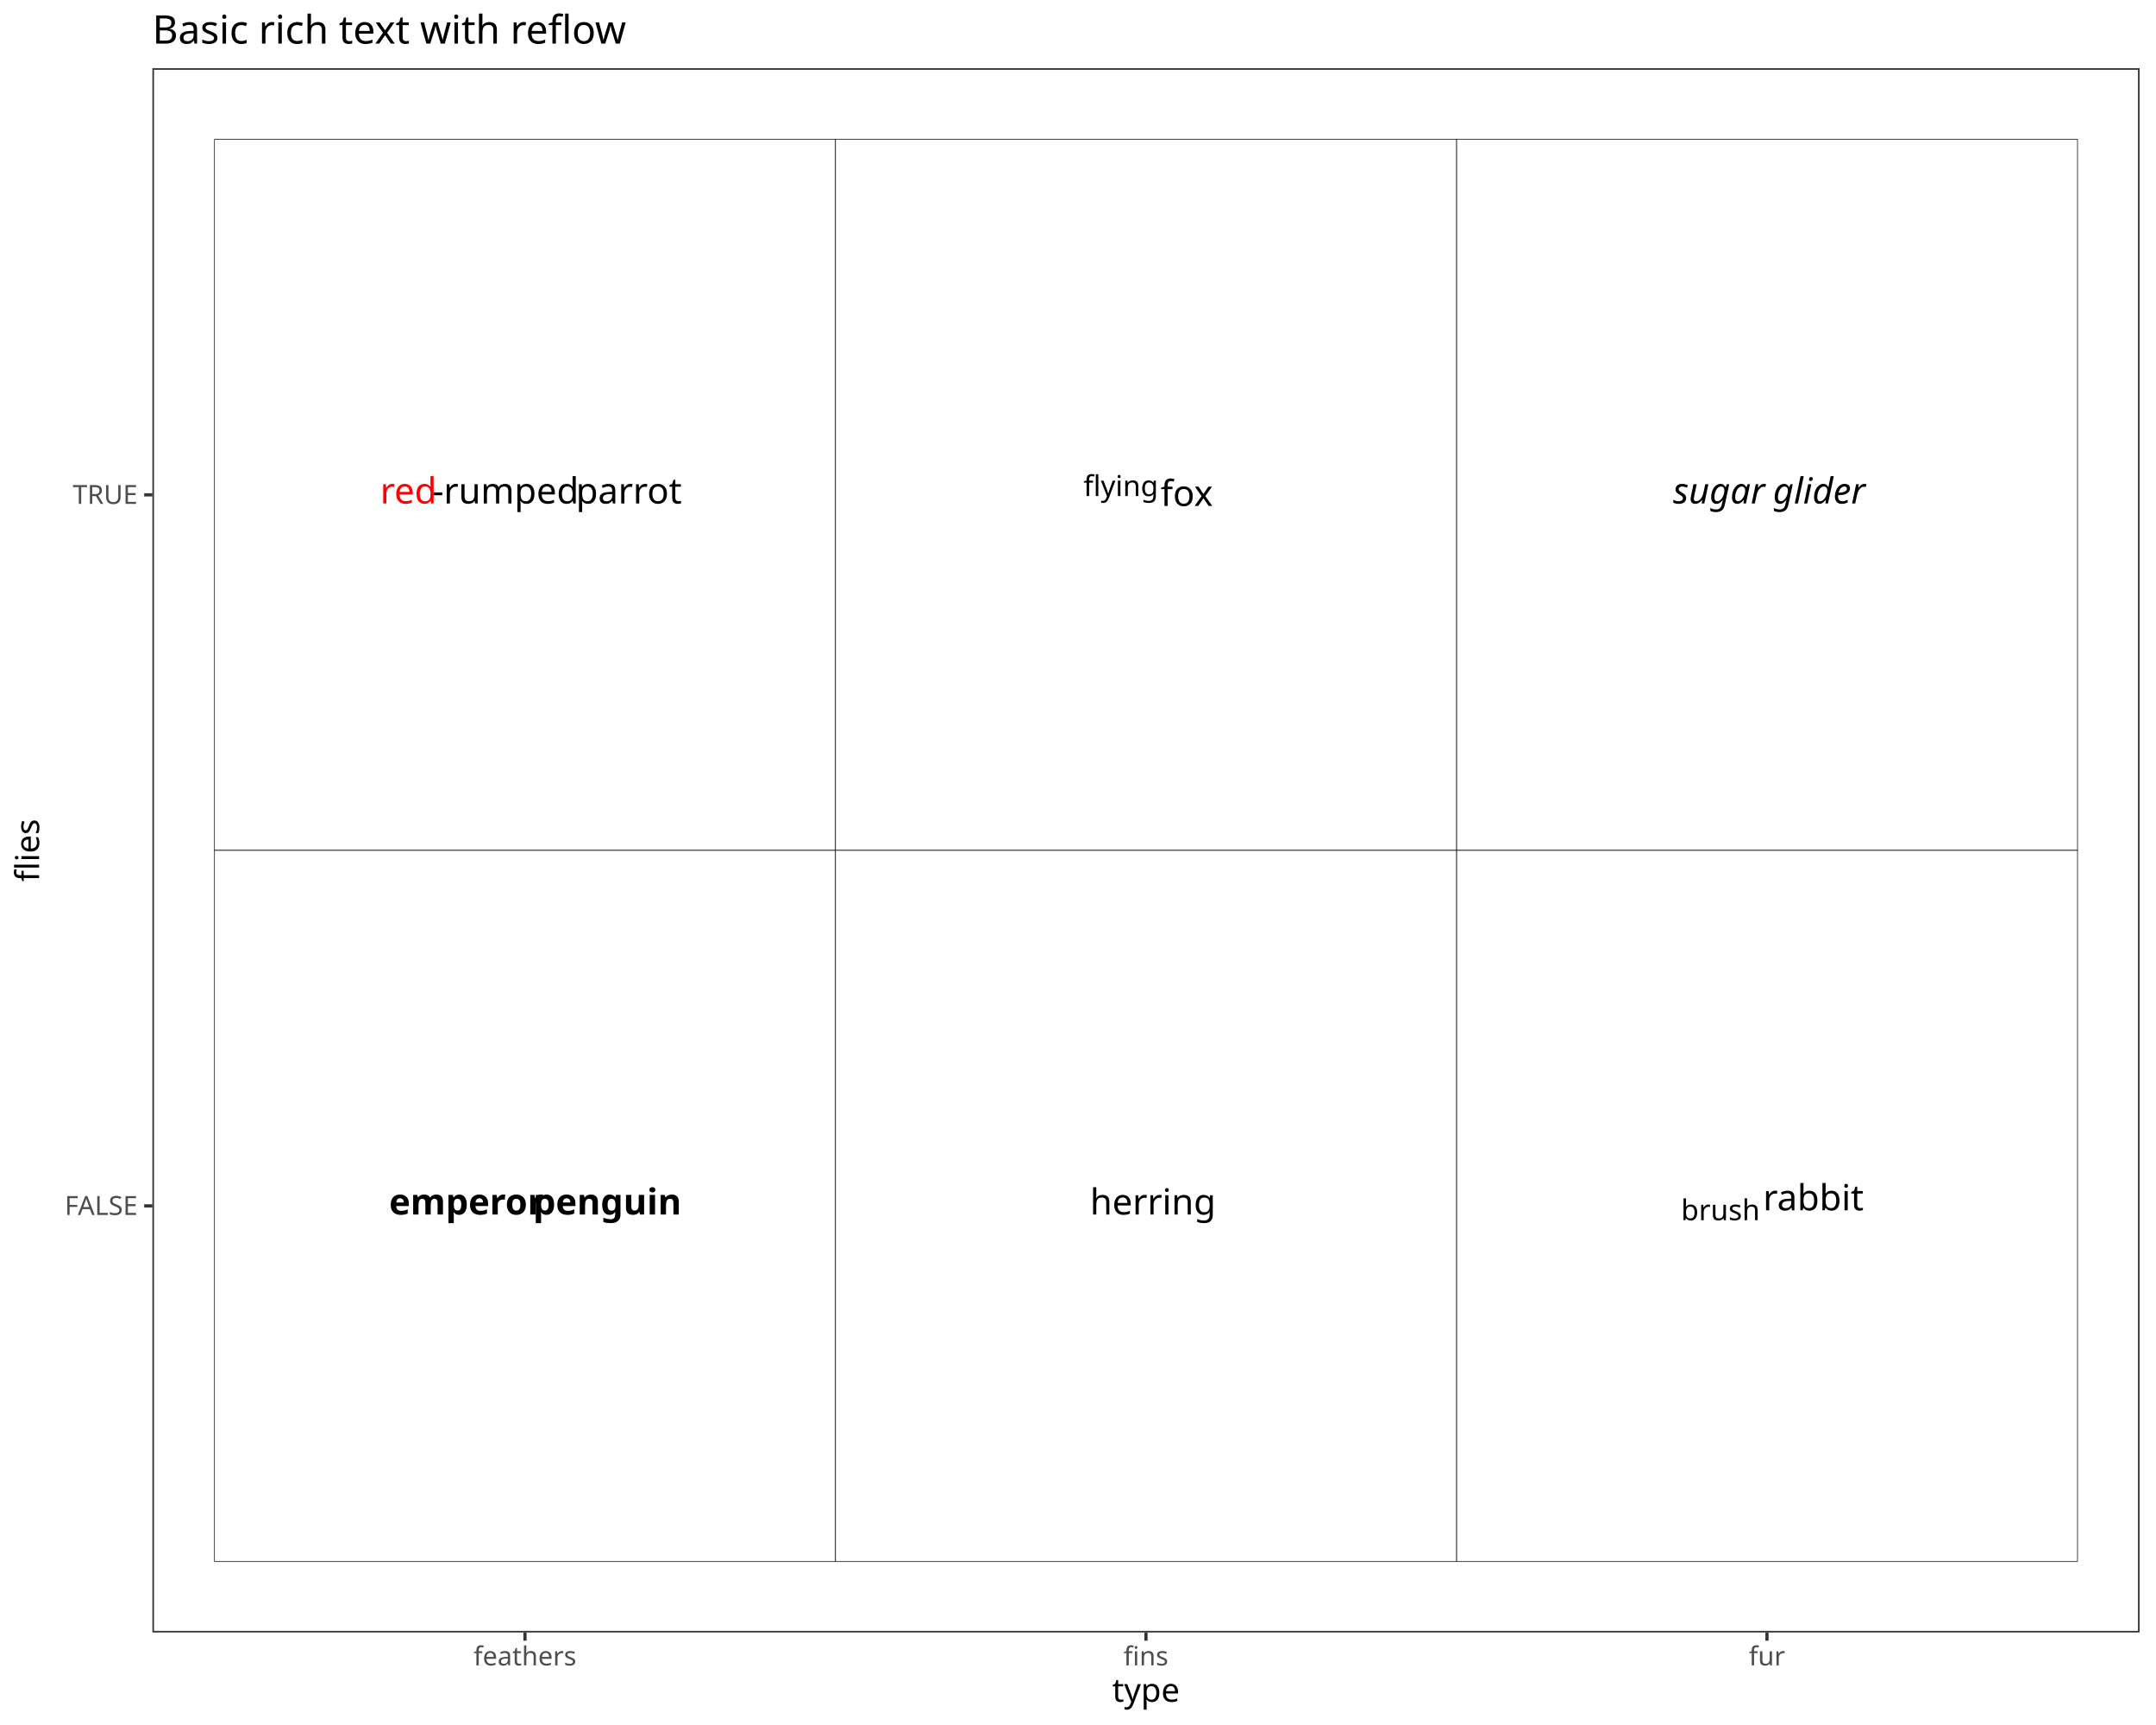
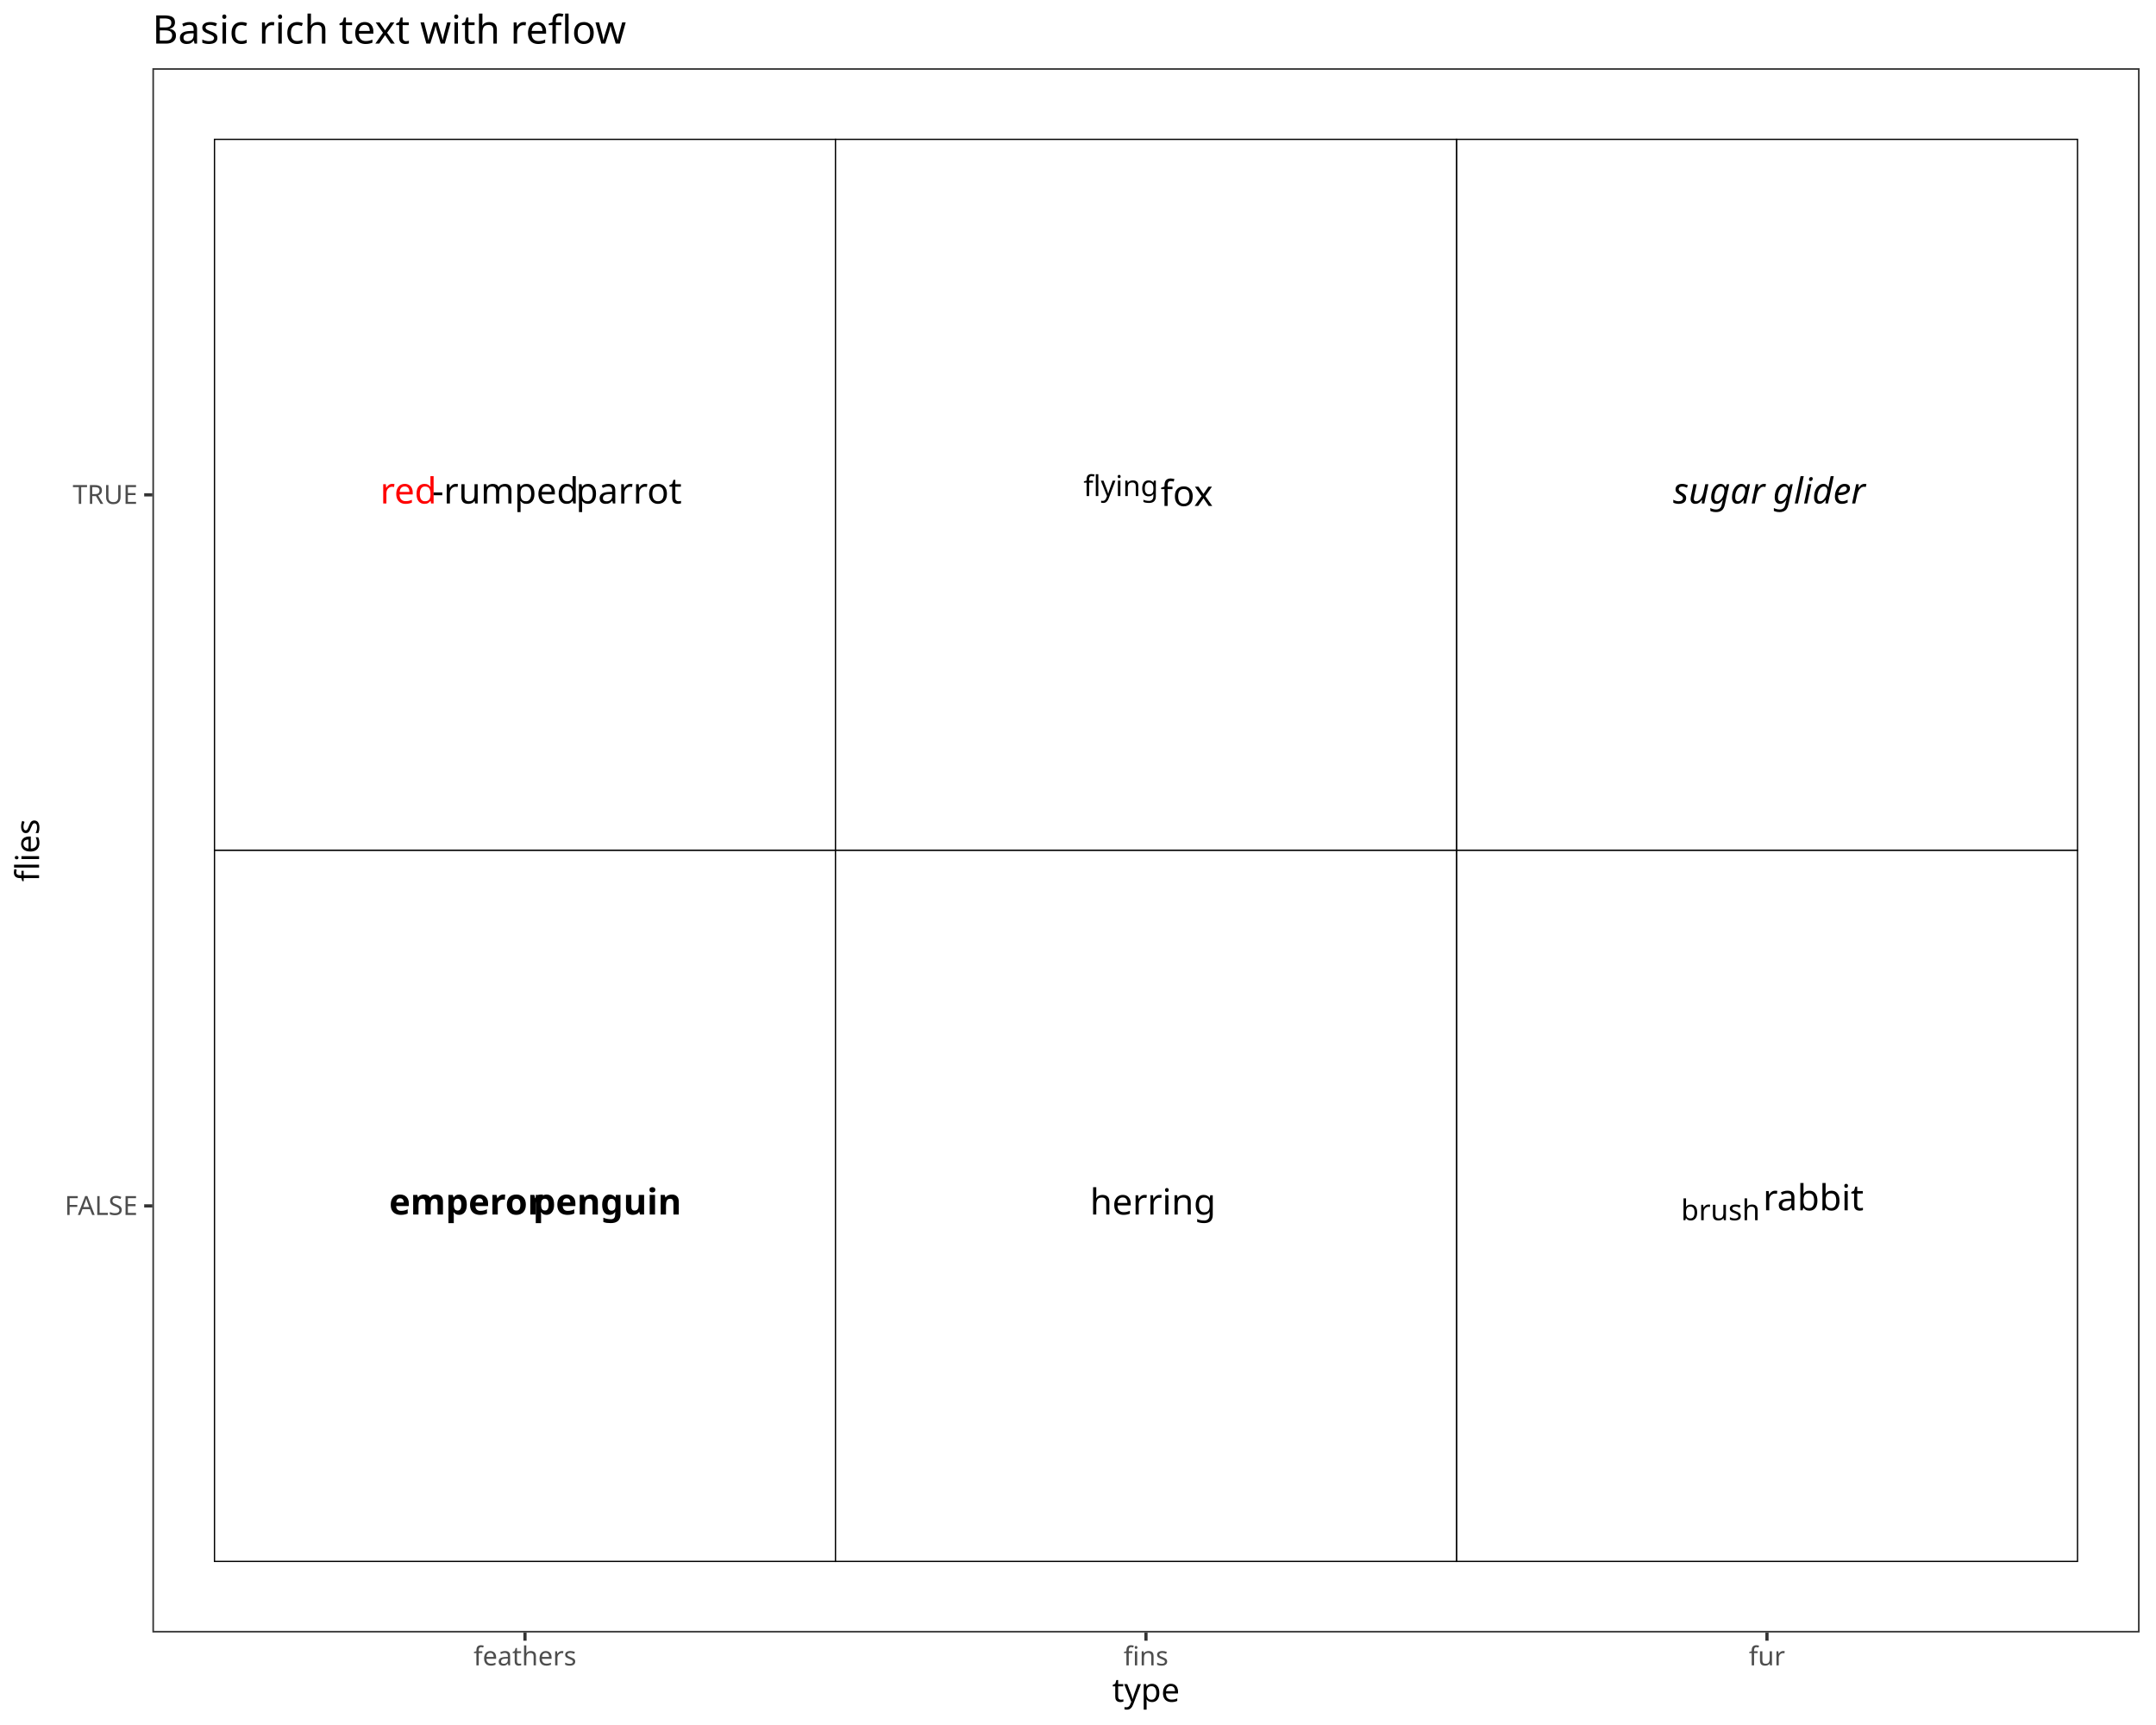
<svg xmlns="http://www.w3.org/2000/svg" class="svglite" data-engine-version="2.0" width="720.00pt" height="576.00pt" viewBox="0 0 720.00 576.00">
  <defs>
    <style type="text/css">
    .svglite line, .svglite polyline, .svglite polygon, .svglite path, .svglite rect, .svglite circle {
      fill: none;
      stroke: #000000;
      stroke-linecap: round;
      stroke-linejoin: round;
      stroke-miterlimit: 10.00;
    }
  </style>
  </defs>
  <rect width="100%" height="100%" style="stroke: none; fill: #FFFFFF;" />
  <defs>
    <clipPath id="cpMC4wMHw3MjAuMDB8MC4wMHw1NzYuMDA=">
      <rect x="0.00" y="0.00" width="720.00" height="576.00" />
    </clipPath>
  </defs>
  <g clip-path="url(#cpMC4wMHw3MjAuMDB8MC4wMHw1NzYuMDA=)">
    <rect x="0.00" y="0.00" width="720.00" height="576.00" style="stroke-width: 1.07; stroke: #FFFFFF; fill: #FFFFFF;" />
  </g>
  <defs>
    <clipPath id="cpNTAuODl8NzE0LjUyfDIyLjc4fDU0NS4xMQ==">
      <rect x="50.89" y="22.78" width="663.63" height="522.33" />
    </clipPath>
  </defs>
  <g clip-path="url(#cpNTAuODl8NzE0LjUyfDIyLjc4fDU0NS4xMQ==)">
    <rect x="50.89" y="22.78" width="663.63" height="522.33" style="stroke-width: 1.07; stroke: none; fill: #FFFFFF;" />
-     <rect x="71.63" y="46.53" width="207.39" height="237.42" style="stroke-width: 0.21; stroke-linecap: butt; stroke-linejoin: miter; fill: #FFFFFF;" />
-     <rect x="71.63" y="283.95" width="207.39" height="237.42" style="stroke-width: 0.21; stroke-linecap: butt; stroke-linejoin: miter; fill: #FFFFFF;" />
-     <rect x="486.40" y="46.53" width="207.39" height="237.42" style="stroke-width: 0.21; stroke-linecap: butt; stroke-linejoin: miter; fill: #FFFFFF;" />
-     <rect x="486.40" y="283.95" width="207.39" height="237.42" style="stroke-width: 0.21; stroke-linecap: butt; stroke-linejoin: miter; fill: #FFFFFF;" />
-     <rect x="279.01" y="46.53" width="207.39" height="237.42" style="stroke-width: 0.21; stroke-linecap: butt; stroke-linejoin: miter; fill: #FFFFFF;" />
-     <rect x="279.01" y="283.95" width="207.39" height="237.42" style="stroke-width: 0.21; stroke-linecap: butt; stroke-linejoin: miter; fill: #FFFFFF;" />
+     <rect x="71.63" y="46.53" width="207.39" height="237.42" style="stroke-width: 0.43; stroke-linecap: butt; stroke-linejoin: miter; fill: #FFFFFF;" />
+     <rect x="71.63" y="283.95" width="207.39" height="237.42" style="stroke-width: 0.43; stroke-linecap: butt; stroke-linejoin: miter; fill: #FFFFFF;" />
+     <rect x="486.40" y="46.53" width="207.39" height="237.42" style="stroke-width: 0.43; stroke-linecap: butt; stroke-linejoin: miter; fill: #FFFFFF;" />
+     <rect x="486.40" y="283.95" width="207.39" height="237.42" style="stroke-width: 0.43; stroke-linecap: butt; stroke-linejoin: miter; fill: #FFFFFF;" />
+     <rect x="279.01" y="46.53" width="207.39" height="237.42" style="stroke-width: 0.43; stroke-linecap: butt; stroke-linejoin: miter; fill: #FFFFFF;" />
+     <rect x="279.01" y="283.95" width="207.39" height="237.42" style="stroke-width: 0.43; stroke-linecap: butt; stroke-linejoin: miter; fill: #FFFFFF;" />
    <text x="126.96" y="168.12" style="font-size: 12.00px; fill: #FF0000; font-family: sans;" textLength="17.34px" lengthAdjust="spacingAndGlyphs">red</text>
    <text x="144.31" y="168.12" style="font-size: 12.00px; font-family: sans;" textLength="44.69px" lengthAdjust="spacingAndGlyphs">-rumped</text>
    <text x="192.33" y="168.12" style="font-size: 12.00px; font-family: sans;" textLength="31.35px" lengthAdjust="spacingAndGlyphs">parrot</text>
    <text x="129.95" y="405.54" style="font-size: 12.00px; font-weight: bold; font-family: sans;" textLength="44.69px" lengthAdjust="spacingAndGlyphs">emperor</text>
    <text x="177.98" y="405.54" style="font-size: 12.00px; font-weight: bold; font-family: sans;" textLength="42.71px" lengthAdjust="spacingAndGlyphs">penguin</text>
    <text x="558.74" y="168.12" style="font-size: 12.00px; font-style: italic; font-family: sans;" textLength="30.02px" lengthAdjust="spacingAndGlyphs">sugar</text>
    <text x="592.09" y="168.12" style="font-size: 12.00px; font-style: italic; font-family: sans;" textLength="29.35px" lengthAdjust="spacingAndGlyphs">glider</text>
    <text x="561.40" y="407.44" style="font-size: 9.60px; font-family: sans;" textLength="24.02px" lengthAdjust="spacingAndGlyphs">brush</text>
    <text x="588.76" y="404.14" style="font-size: 12.00px; font-family: sans;" textLength="30.02px" lengthAdjust="spacingAndGlyphs">rabbit</text>
    <text x="361.83" y="165.64" style="font-size: 9.60px; font-family: sans;" textLength="22.41px" lengthAdjust="spacingAndGlyphs">flying</text>
    <text x="387.57" y="168.95" style="font-size: 12.00px; font-family: sans;" textLength="16.01px" lengthAdjust="spacingAndGlyphs">fox</text>
    <text x="364.03" y="405.54" style="font-size: 12.00px; font-family: sans;" textLength="37.35px" lengthAdjust="spacingAndGlyphs">herring</text>
    <rect x="50.89" y="22.78" width="663.63" height="522.33" style="stroke-width: 1.07; stroke: #333333;" />
  </g>
  <g clip-path="url(#cpMC4wMHw3MjAuMDB8MC4wMHw1NzYuMDA=)">
    <text x="45.96" y="405.69" text-anchor="end" style="font-size: 8.80px; fill: #4D4D4D; font-family: sans;" textLength="27.88px" lengthAdjust="spacingAndGlyphs">FALSE</text>
    <text x="45.96" y="168.26" text-anchor="end" style="font-size: 8.80px; fill: #4D4D4D; font-family: sans;" textLength="23.96px" lengthAdjust="spacingAndGlyphs">TRUE</text>
    <polyline points="48.15,402.66 50.89,402.66 " style="stroke-width: 1.07; stroke: #333333; stroke-linecap: butt;" />
    <polyline points="48.15,165.24 50.89,165.24 " style="stroke-width: 1.07; stroke: #333333; stroke-linecap: butt;" />
    <polyline points="175.32,547.85 175.32,545.11 " style="stroke-width: 1.07; stroke: #333333; stroke-linecap: butt;" />
    <polyline points="382.70,547.85 382.70,545.11 " style="stroke-width: 1.07; stroke: #333333; stroke-linecap: butt;" />
    <polyline points="590.09,547.85 590.09,545.11 " style="stroke-width: 1.07; stroke: #333333; stroke-linecap: butt;" />
    <text x="175.32" y="556.10" text-anchor="middle" style="font-size: 8.80px; fill: #4D4D4D; font-family: sans;" textLength="31.80px" lengthAdjust="spacingAndGlyphs">feathers</text>
    <text x="382.70" y="556.10" text-anchor="middle" style="font-size: 8.80px; fill: #4D4D4D; font-family: sans;" textLength="13.70px" lengthAdjust="spacingAndGlyphs">fins</text>
    <text x="590.09" y="556.10" text-anchor="middle" style="font-size: 8.80px; fill: #4D4D4D; font-family: sans;" textLength="10.27px" lengthAdjust="spacingAndGlyphs">fur</text>
    <text x="382.70" y="568.24" text-anchor="middle" style="font-size: 11.00px; font-family: sans;" textLength="20.80px" lengthAdjust="spacingAndGlyphs">type</text>
    <text transform="translate(13.05,283.95) rotate(-90)" text-anchor="middle" style="font-size: 11.00px; font-family: sans;" textLength="19.56px" lengthAdjust="spacingAndGlyphs">flies</text>
    <text x="50.89" y="14.56" style="font-size: 13.20px; font-family: sans;" textLength="148.20px" lengthAdjust="spacingAndGlyphs">Basic rich text with reflow</text>
  </g>
</svg>
